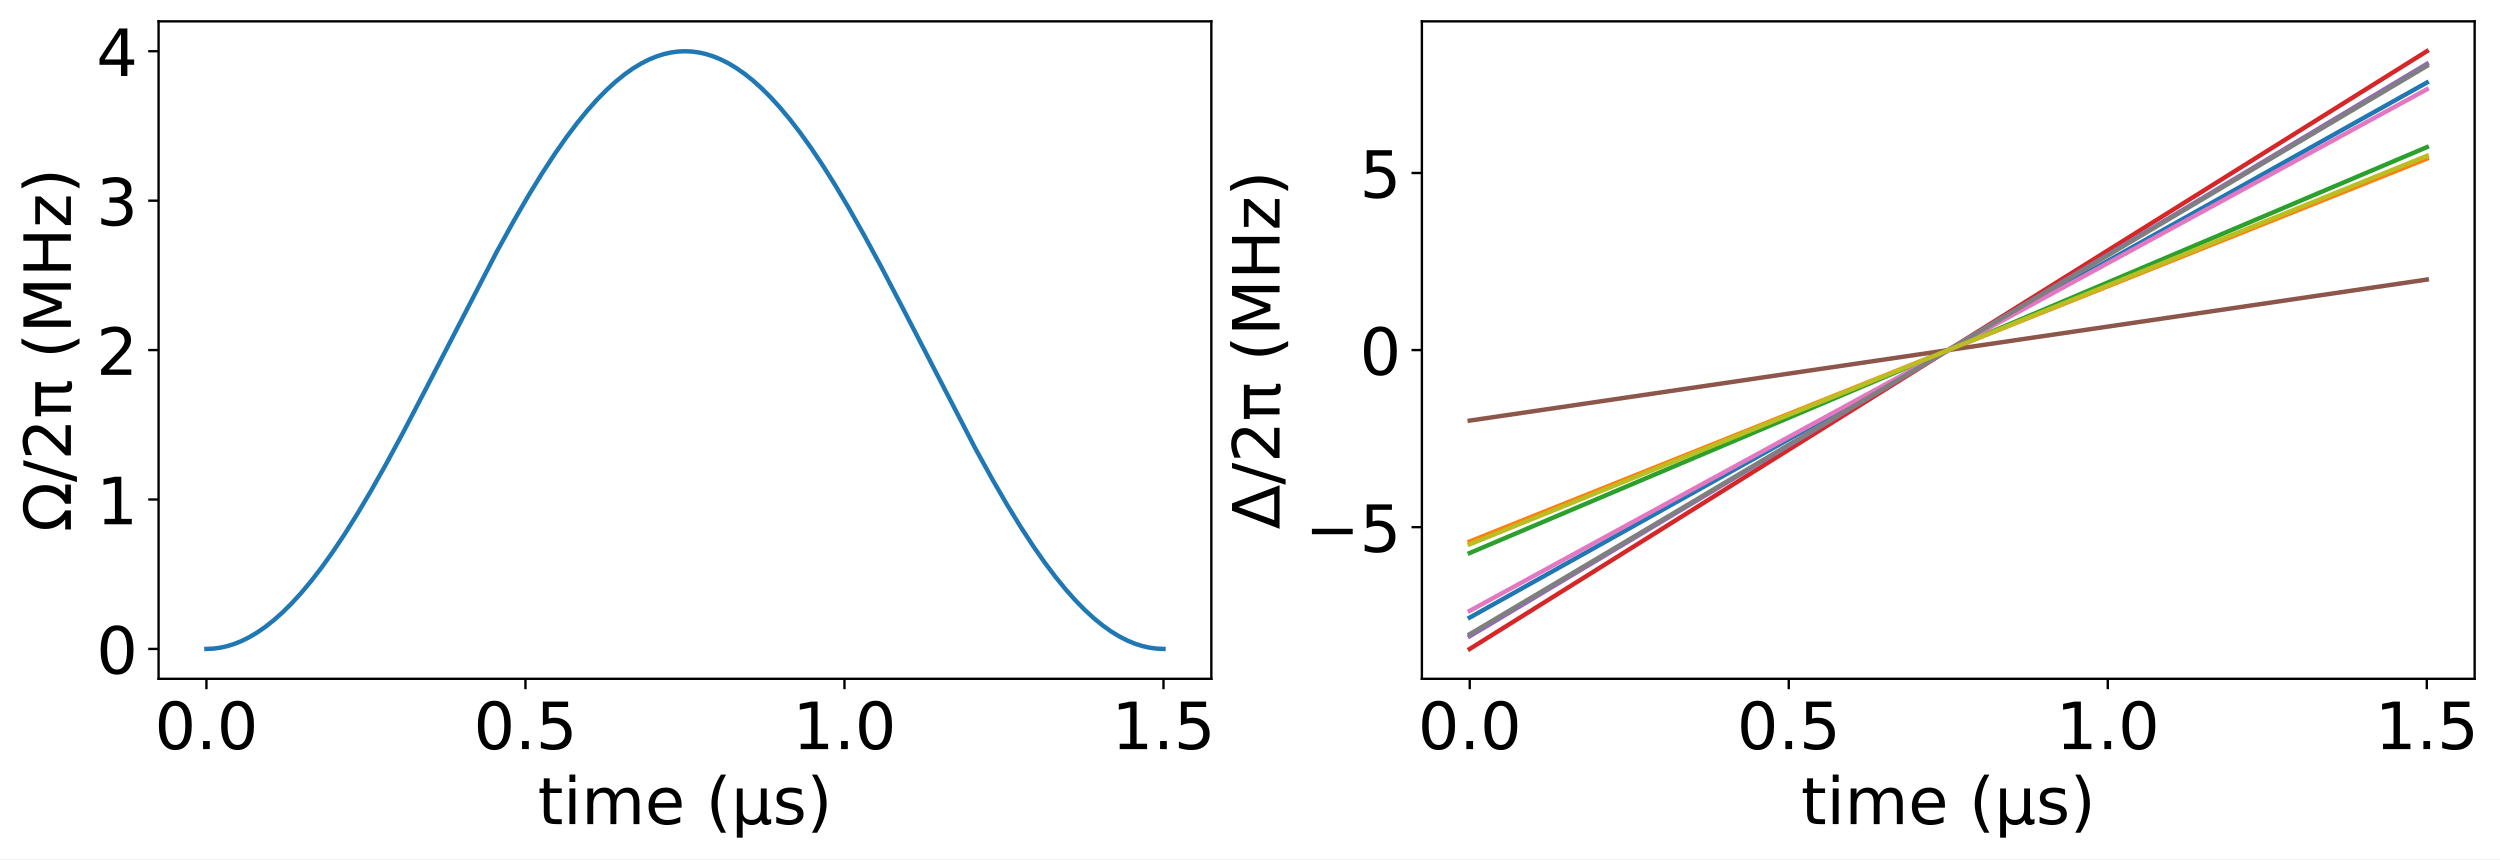
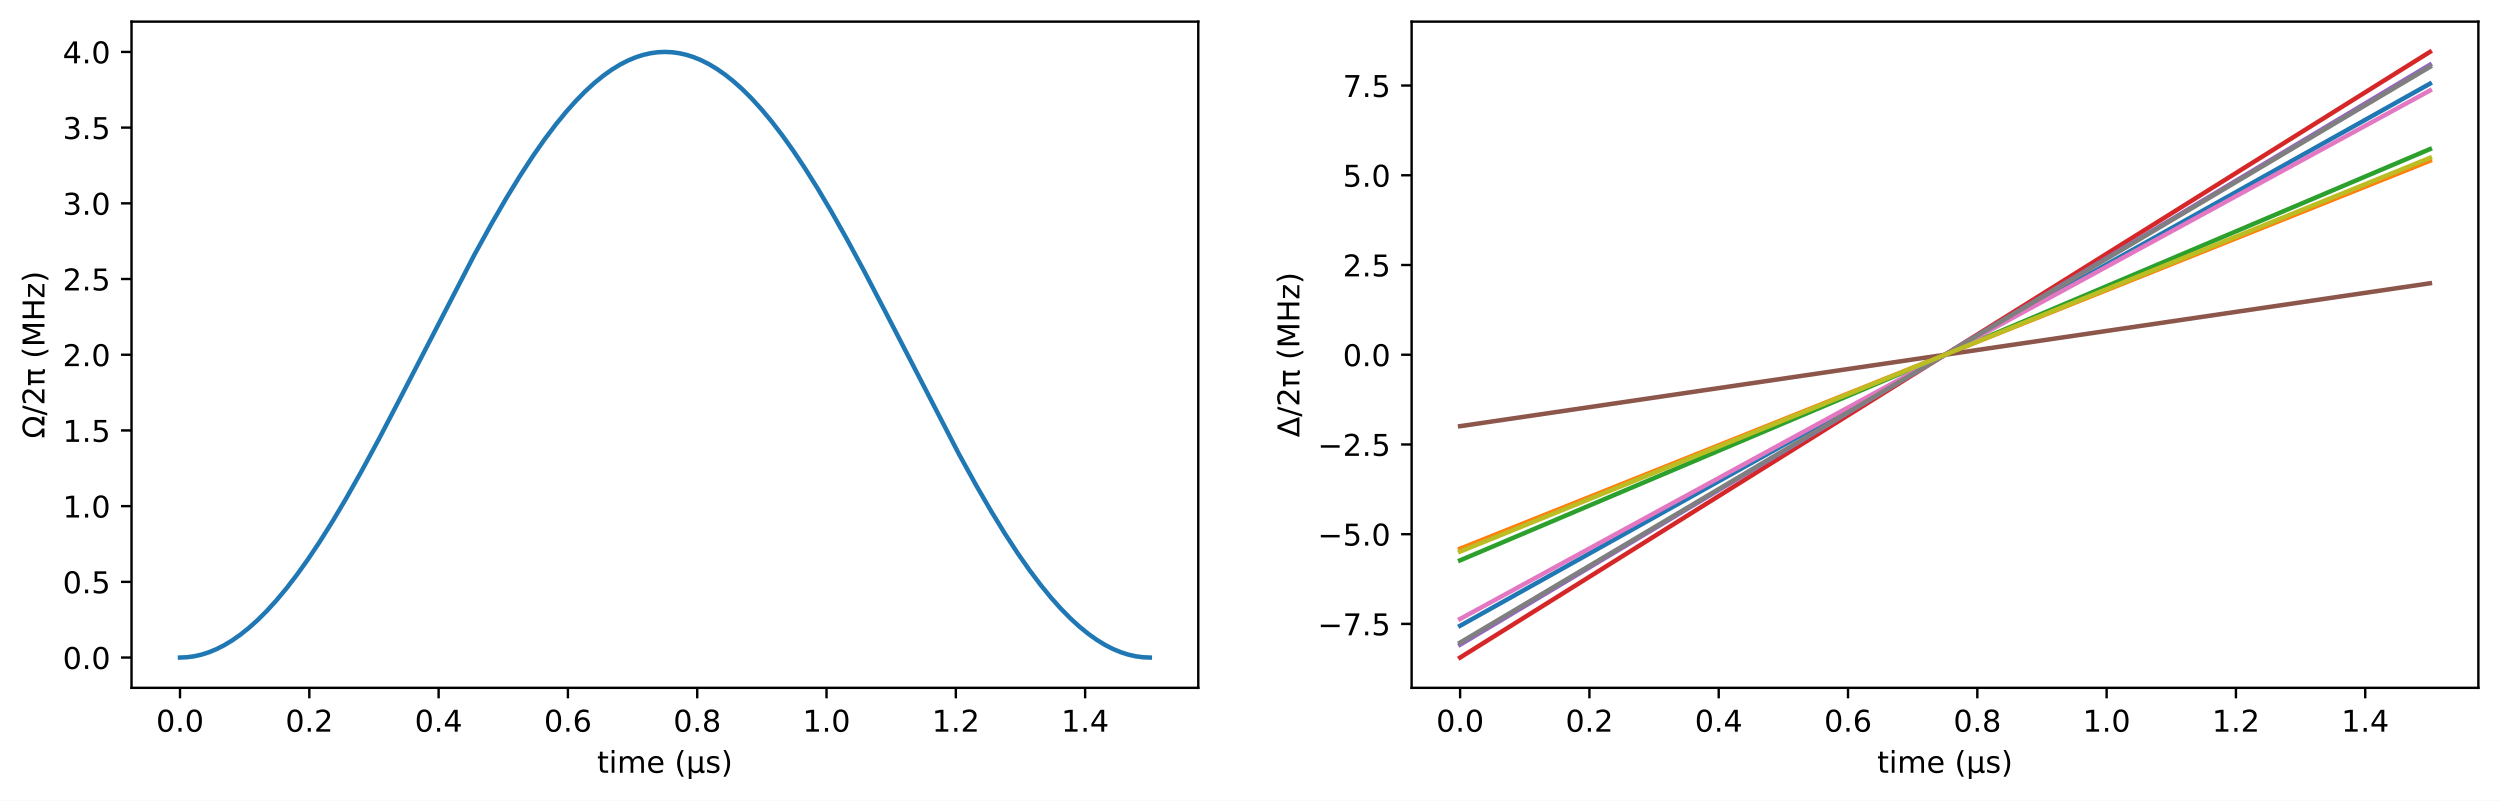
- <svg xmlns="http://www.w3.org/2000/svg" xmlns:xlink="http://www.w3.org/1999/xlink" width="843.242pt" height="289.744pt" viewBox="0 0 843.242 289.744" version="1.1">
+ <svg xmlns="http://www.w3.org/2000/svg" xmlns:xlink="http://www.w3.org/1999/xlink" width="832.181pt" height="266.516pt" viewBox="0 0 832.181 266.516" version="1.1">
  <defs>
    <style type="text/css">*{stroke-linejoin: round; stroke-linecap: butt}</style>
  </defs>
  <g id="figure_1">
    <g id="patch_1">
-       <path d="M 0 289.744  L 843.242 289.744  L 843.242 0  L 0 0  z " style="fill: #ffffff" />
+       <path d="M 0 266.516  L 832.181 266.516  L 832.181 0  L 0 0  z " style="fill: #ffffff" />
    </g>
    <g id="axes_1">
      <g id="patch_2">
-         <path d="M 53.489 228.96  L 408.58 228.96  L 408.58 7.2  L 53.489 7.2  z " style="fill: #ffffff" />
+         <path d="M 43.781 228.96  L 398.872 228.96  L 398.872 7.2  L 43.781 7.2  z " style="fill: #ffffff" />
      </g>
      <g id="matplotlib.axis_1">
        <g id="xtick_1">
          <g id="line2d_1">
            <defs>
-               <path id="mefd1beeabc" d="M 0 0  L 0 3.5  " style="stroke: #000000; stroke-width: 0.8" />
+               <path id="mc5b76f9874" d="M 0 0  L 0 3.5  " style="stroke: #000000; stroke-width: 0.8" />
            </defs>
            <g>
-               <use xlink:href="#mefd1beeabc" x="69.63" y="228.96" style="stroke: #000000; stroke-width: 0.8" />
+               <use xlink:href="#mc5b76f9874" x="59.922" y="228.96" style="stroke: #000000; stroke-width: 0.8" />
            </g>
          </g>
          <g id="text_1">
-             <g transform="translate(52.13643 252.6766)scale(0.22 -0.22)">
+             <g transform="translate(51.97018 243.5584)scale(0.1 -0.1)">
              <defs>
                <path id="DejaVuSans-30" d="M 2034 4250  Q 1547 4250 1301 3770  Q 1056 3291 1056 2328  Q 1056 1369 1301 889  Q 1547 409 2034 409  Q 2525 409 2770 889  Q 3016 1369 3016 2328  Q 3016 3291 2770 3770  Q 2525 4250 2034 4250  z M 2034 4750  Q 2819 4750 3233 4129  Q 3647 3509 3647 2328  Q 3647 1150 3233 529  Q 2819 -91 2034 -91  Q 1250 -91 836 529  Q 422 1150 422 2328  Q 422 3509 836 4129  Q 1250 4750 2034 4750  z " transform="scale(0.015625)" />
                <path id="DejaVuSans-2e" d="M 684 794  L 1344 794  L 1344 0  L 684 0  L 684 794  z " transform="scale(0.015625)" />
              </defs>
              <use xlink:href="#DejaVuSans-30" />
              <use xlink:href="#DejaVuSans-2e" x="63.623" />
              <use xlink:href="#DejaVuSans-30" x="95.41" />
            </g>
          </g>
        </g>
        <g id="xtick_2">
          <g id="line2d_2">
            <g>
-               <use xlink:href="#mefd1beeabc" x="177.233" y="228.96" style="stroke: #000000; stroke-width: 0.8" />
+               <use xlink:href="#mc5b76f9874" x="102.963" y="228.96" style="stroke: #000000; stroke-width: 0.8" />
            </g>
          </g>
          <g id="text_2">
-             <g transform="translate(159.7397 252.6766)scale(0.22 -0.22)">
-               <defs>
-                 <path id="DejaVuSans-35" d="M 691 4666  L 3169 4666  L 3169 4134  L 1269 4134  L 1269 2991  Q 1406 3038 1543 3061  Q 1681 3084 1819 3084  Q 2600 3084 3056 2656  Q 3513 2228 3513 1497  Q 3513 744 3044 326  Q 2575 -91 1722 -91  Q 1428 -91 1123 -41  Q 819 9 494 109  L 494 744  Q 775 591 1075 516  Q 1375 441 1709 441  Q 2250 441 2565 725  Q 2881 1009 2881 1497  Q 2881 1984 2565 2268  Q 2250 2553 1709 2553  Q 1456 2553 1204 2497  Q 953 2441 691 2322  L 691 4666  z " transform="scale(0.015625)" />
-               </defs>
-               <use xlink:href="#DejaVuSans-30" />
-               <use xlink:href="#DejaVuSans-2e" x="63.623" />
-               <use xlink:href="#DejaVuSans-35" x="95.41" />
+             <g transform="translate(95.01151 243.5584)scale(0.1 -0.1)">
+               <defs>
+                 <path id="DejaVuSans-32" d="M 1228 531  L 3431 531  L 3431 0  L 469 0  L 469 531  Q 828 903 1448 1529  Q 2069 2156 2228 2338  Q 2531 2678 2651 2914  Q 2772 3150 2772 3378  Q 2772 3750 2511 3984  Q 2250 4219 1831 4219  Q 1534 4219 1204 4116  Q 875 4013 500 3803  L 500 4441  Q 881 4594 1212 4672  Q 1544 4750 1819 4750  Q 2544 4750 2975 4387  Q 3406 4025 3406 3419  Q 3406 3131 3298 2873  Q 3191 2616 2906 2266  Q 2828 2175 2409 1742  Q 1991 1309 1228 531  z " transform="scale(0.015625)" />
+               </defs>
+               <use xlink:href="#DejaVuSans-30" />
+               <use xlink:href="#DejaVuSans-2e" x="63.623" />
+               <use xlink:href="#DejaVuSans-32" x="95.41" />
            </g>
          </g>
        </g>
        <g id="xtick_3">
          <g id="line2d_3">
            <g>
-               <use xlink:href="#mefd1beeabc" x="284.836" y="228.96" style="stroke: #000000; stroke-width: 0.8" />
+               <use xlink:href="#mc5b76f9874" x="146.004" y="228.96" style="stroke: #000000; stroke-width: 0.8" />
            </g>
          </g>
          <g id="text_3">
-             <g transform="translate(267.343 252.6766)scale(0.22 -0.22)">
-               <defs>
-                 <path id="DejaVuSans-31" d="M 794 531  L 1825 531  L 1825 4091  L 703 3866  L 703 4441  L 1819 4666  L 2450 4666  L 2450 531  L 3481 531  L 3481 0  L 794 0  L 794 531  z " transform="scale(0.015625)" />
-               </defs>
-               <use xlink:href="#DejaVuSans-31" />
-               <use xlink:href="#DejaVuSans-2e" x="63.623" />
-               <use xlink:href="#DejaVuSans-30" x="95.41" />
+             <g transform="translate(138.0528 243.5584)scale(0.1 -0.1)">
+               <defs>
+                 <path id="DejaVuSans-34" d="M 2419 4116  L 825 1625  L 2419 1625  L 2419 4116  z M 2253 4666  L 3047 4666  L 3047 1625  L 3713 1625  L 3713 1100  L 3047 1100  L 3047 0  L 2419 0  L 2419 1100  L 313 1100  L 313 1709  L 2253 4666  z " transform="scale(0.015625)" />
+               </defs>
+               <use xlink:href="#DejaVuSans-30" />
+               <use xlink:href="#DejaVuSans-2e" x="63.623" />
+               <use xlink:href="#DejaVuSans-34" x="95.41" />
            </g>
          </g>
        </g>
        <g id="xtick_4">
          <g id="line2d_4">
            <g>
-               <use xlink:href="#mefd1beeabc" x="392.44" y="228.96" style="stroke: #000000; stroke-width: 0.8" />
+               <use xlink:href="#mc5b76f9874" x="189.046" y="228.96" style="stroke: #000000; stroke-width: 0.8" />
            </g>
          </g>
          <g id="text_4">
-             <g transform="translate(374.9464 252.6766)scale(0.22 -0.22)">
-               <use xlink:href="#DejaVuSans-31" />
-               <use xlink:href="#DejaVuSans-2e" x="63.623" />
-               <use xlink:href="#DejaVuSans-35" x="95.41" />
-             </g>
-           </g>
-         </g>
-         <g id="text_5">
-           <g transform="translate(181.375 277.9684)scale(0.22 -0.22)">
+             <g transform="translate(181.0942 243.5584)scale(0.1 -0.1)">
+               <defs>
+                 <path id="DejaVuSans-36" d="M 2113 2584  Q 1688 2584 1439 2293  Q 1191 2003 1191 1497  Q 1191 994 1439 701  Q 1688 409 2113 409  Q 2538 409 2786 701  Q 3034 994 3034 1497  Q 3034 2003 2786 2293  Q 2538 2584 2113 2584  z M 3366 4563  L 3366 3988  Q 3128 4100 2886 4159  Q 2644 4219 2406 4219  Q 1781 4219 1451 3797  Q 1122 3375 1075 2522  Q 1259 2794 1537 2939  Q 1816 3084 2150 3084  Q 2853 3084 3261 2657  Q 3669 2231 3669 1497  Q 3669 778 3244 343  Q 2819 -91 2113 -91  Q 1303 -91 875 529  Q 447 1150 447 2328  Q 447 3434 972 4092  Q 1497 4750 2381 4750  Q 2619 4750 2861 4703  Q 3103 4656 3366 4563  z " transform="scale(0.015625)" />
+               </defs>
+               <use xlink:href="#DejaVuSans-30" />
+               <use xlink:href="#DejaVuSans-2e" x="63.623" />
+               <use xlink:href="#DejaVuSans-36" x="95.41" />
+             </g>
+           </g>
+         </g>
+         <g id="xtick_5">
+           <g id="line2d_5">
+             <g>
+               <use xlink:href="#mc5b76f9874" x="232.087" y="228.96" style="stroke: #000000; stroke-width: 0.8" />
+             </g>
+           </g>
+           <g id="text_5">
+             <g transform="translate(224.1355 243.5584)scale(0.1 -0.1)">
+               <defs>
+                 <path id="DejaVuSans-38" d="M 2034 2216  Q 1584 2216 1326 1975  Q 1069 1734 1069 1313  Q 1069 891 1326 650  Q 1584 409 2034 409  Q 2484 409 2743 651  Q 3003 894 3003 1313  Q 3003 1734 2745 1975  Q 2488 2216 2034 2216  z M 1403 2484  Q 997 2584 770 2862  Q 544 3141 544 3541  Q 544 4100 942 4425  Q 1341 4750 2034 4750  Q 2731 4750 3128 4425  Q 3525 4100 3525 3541  Q 3525 3141 3298 2862  Q 3072 2584 2669 2484  Q 3125 2378 3379 2068  Q 3634 1759 3634 1313  Q 3634 634 3220 271  Q 2806 -91 2034 -91  Q 1263 -91 848 271  Q 434 634 434 1313  Q 434 1759 690 2068  Q 947 2378 1403 2484  z M 1172 3481  Q 1172 3119 1398 2916  Q 1625 2713 2034 2713  Q 2441 2713 2670 2916  Q 2900 3119 2900 3481  Q 2900 3844 2670 4047  Q 2441 4250 2034 4250  Q 1625 4250 1398 4047  Q 1172 3844 1172 3481  z " transform="scale(0.015625)" />
+               </defs>
+               <use xlink:href="#DejaVuSans-30" />
+               <use xlink:href="#DejaVuSans-2e" x="63.623" />
+               <use xlink:href="#DejaVuSans-38" x="95.41" />
+             </g>
+           </g>
+         </g>
+         <g id="xtick_6">
+           <g id="line2d_6">
+             <g>
+               <use xlink:href="#mc5b76f9874" x="275.128" y="228.96" style="stroke: #000000; stroke-width: 0.8" />
+             </g>
+           </g>
+           <g id="text_6">
+             <g transform="translate(267.1768 243.5584)scale(0.1 -0.1)">
+               <defs>
+                 <path id="DejaVuSans-31" d="M 794 531  L 1825 531  L 1825 4091  L 703 3866  L 703 4441  L 1819 4666  L 2450 4666  L 2450 531  L 3481 531  L 3481 0  L 794 0  L 794 531  z " transform="scale(0.015625)" />
+               </defs>
+               <use xlink:href="#DejaVuSans-31" />
+               <use xlink:href="#DejaVuSans-2e" x="63.623" />
+               <use xlink:href="#DejaVuSans-30" x="95.41" />
+             </g>
+           </g>
+         </g>
+         <g id="xtick_7">
+           <g id="line2d_7">
+             <g>
+               <use xlink:href="#mc5b76f9874" x="318.17" y="228.96" style="stroke: #000000; stroke-width: 0.8" />
+             </g>
+           </g>
+           <g id="text_7">
+             <g transform="translate(310.2181 243.5584)scale(0.1 -0.1)">
+               <use xlink:href="#DejaVuSans-31" />
+               <use xlink:href="#DejaVuSans-2e" x="63.623" />
+               <use xlink:href="#DejaVuSans-32" x="95.41" />
+             </g>
+           </g>
+         </g>
+         <g id="xtick_8">
+           <g id="line2d_8">
+             <g>
+               <use xlink:href="#mc5b76f9874" x="361.211" y="228.96" style="stroke: #000000; stroke-width: 0.8" />
+             </g>
+           </g>
+           <g id="text_8">
+             <g transform="translate(353.2594 243.5584)scale(0.1 -0.1)">
+               <use xlink:href="#DejaVuSans-31" />
+               <use xlink:href="#DejaVuSans-2e" x="63.623" />
+               <use xlink:href="#DejaVuSans-34" x="95.41" />
+             </g>
+           </g>
+         </g>
+         <g id="text_9">
+           <g transform="translate(198.754 257.2366)scale(0.1 -0.1)">
            <defs>
              <path id="DejaVuSans-74" d="M 1172 4494  L 1172 3500  L 2356 3500  L 2356 3053  L 1172 3053  L 1172 1153  Q 1172 725 1289 603  Q 1406 481 1766 481  L 2356 481  L 2356 0  L 1766 0  Q 1100 0 847 248  Q 594 497 594 1153  L 594 3053  L 172 3053  L 172 3500  L 594 3500  L 594 4494  L 1172 4494  z " transform="scale(0.015625)" />
              <path id="DejaVuSans-69" d="M 603 3500  L 1178 3500  L 1178 0  L 603 0  L 603 3500  z M 603 4863  L 1178 4863  L 1178 4134  L 603 4134  L 603 4863  z " transform="scale(0.015625)" />
              <path id="DejaVuSans-6d" d="M 3328 2828  Q 3544 3216 3844 3400  Q 4144 3584 4550 3584  Q 5097 3584 5394 3201  Q 5691 2819 5691 2113  L 5691 0  L 5113 0  L 5113 2094  Q 5113 2597 4934 2840  Q 4756 3084 4391 3084  Q 3944 3084 3684 2787  Q 3425 2491 3425 1978  L 3425 0  L 2847 0  L 2847 2094  Q 2847 2600 2669 2842  Q 2491 3084 2119 3084  Q 1678 3084 1418 2786  Q 1159 2488 1159 1978  L 1159 0  L 581 0  L 581 3500  L 1159 3500  L 1159 2956  Q 1356 3278 1631 3431  Q 1906 3584 2284 3584  Q 2666 3584 2933 3390  Q 3200 3197 3328 2828  z " transform="scale(0.015625)" />
              <path id="DejaVuSans-65" d="M 3597 1894  L 3597 1613  L 953 1613  Q 991 1019 1311 708  Q 1631 397 2203 397  Q 2534 397 2845 478  Q 3156 559 3463 722  L 3463 178  Q 3153 47 2828 -22  Q 2503 -91 2169 -91  Q 1331 -91 842 396  Q 353 884 353 1716  Q 353 2575 817 3079  Q 1281 3584 2069 3584  Q 2775 3584 3186 3129  Q 3597 2675 3597 1894  z M 3022 2063  Q 3016 2534 2758 2815  Q 2500 3097 2075 3097  Q 1594 3097 1305 2825  Q 1016 2553 972 2059  L 3022 2063  z " transform="scale(0.015625)" />
              <path id="DejaVuSans-20" transform="scale(0.015625)" />
              <path id="DejaVuSans-28" d="M 1984 4856  Q 1566 4138 1362 3434  Q 1159 2731 1159 2009  Q 1159 1288 1364 580  Q 1569 -128 1984 -844  L 1484 -844  Q 1016 -109 783 600  Q 550 1309 550 2009  Q 550 2706 781 3412  Q 1013 4119 1484 4856  L 1984 4856  z " transform="scale(0.015625)" />
              <path id="DejaVuSans-3bc" d="M 544 -1331  L 544 3500  L 1119 3500  L 1119 1325  Q 1119 872 1334 640  Q 1550 409 1972 409  Q 2434 409 2667 671  Q 2900 934 2900 1459  L 2900 3500  L 3475 3500  L 3475 806  Q 3475 619 3529 530  Q 3584 441 3700 441  Q 3728 441 3778 458  Q 3828 475 3916 513  L 3916 50  Q 3788 -22 3673 -56  Q 3559 -91 3450 -91  Q 3234 -91 3106 31  Q 2978 153 2931 403  Q 2775 156 2548 32  Q 2322 -91 2016 -91  Q 1697 -91 1473 31  Q 1250 153 1119 397  L 1119 -1331  L 544 -1331  z " transform="scale(0.015625)" />
              <path id="DejaVuSans-73" d="M 2834 3397  L 2834 2853  Q 2591 2978 2328 3040  Q 2066 3103 1784 3103  Q 1356 3103 1142 2972  Q 928 2841 928 2578  Q 928 2378 1081 2264  Q 1234 2150 1697 2047  L 1894 2003  Q 2506 1872 2764 1633  Q 3022 1394 3022 966  Q 3022 478 2636 193  Q 2250 -91 1575 -91  Q 1294 -91 989 -36  Q 684 19 347 128  L 347 722  Q 666 556 975 473  Q 1284 391 1588 391  Q 1994 391 2212 530  Q 2431 669 2431 922  Q 2431 1156 2273 1281  Q 2116 1406 1581 1522  L 1381 1569  Q 847 1681 609 1914  Q 372 2147 372 2553  Q 372 3047 722 3315  Q 1072 3584 1716 3584  Q 2034 3584 2315 3537  Q 2597 3491 2834 3397  z " transform="scale(0.015625)" />
              <path id="DejaVuSans-29" d="M 513 4856  L 1013 4856  Q 1481 4119 1714 3412  Q 1947 2706 1947 2009  Q 1947 1309 1714 600  Q 1481 -109 1013 -844  L 513 -844  Q 928 -128 1133 580  Q 1338 1288 1338 2009  Q 1338 2731 1133 3434  Q 928 4138 513 4856  z " transform="scale(0.015625)" />
            </defs>
            <use xlink:href="#DejaVuSans-74" />
            <use xlink:href="#DejaVuSans-69" x="39.209" />
            <use xlink:href="#DejaVuSans-6d" x="66.992" />
            <use xlink:href="#DejaVuSans-65" x="164.404" />
            <use xlink:href="#DejaVuSans-20" x="225.928" />
            <use xlink:href="#DejaVuSans-28" x="257.715" />
            <use xlink:href="#DejaVuSans-3bc" x="296.729" />
            <use xlink:href="#DejaVuSans-73" x="360.352" />
            <use xlink:href="#DejaVuSans-29" x="412.451" />
          </g>
        </g>
      </g>
      <g id="matplotlib.axis_2">
        <g id="ytick_1">
-           <g id="line2d_5">
+           <g id="line2d_9">
            <defs>
-               <path id="m1a0cb93bcc" d="M 0 0  L -3.5 0  " style="stroke: #000000; stroke-width: 0.8" />
+               <path id="mee13ec32ae" d="M 0 0  L -3.5 0  " style="stroke: #000000; stroke-width: 0.8" />
            </defs>
            <g>
-               <use xlink:href="#m1a0cb93bcc" x="53.489" y="218.88" style="stroke: #000000; stroke-width: 0.8" />
-             </g>
-           </g>
-           <g id="text_6">
-             <g transform="translate(32.49188 227.2383)scale(0.22 -0.22)">
-               <use xlink:href="#DejaVuSans-30" />
+               <use xlink:href="#mee13ec32ae" x="43.781" y="218.88" style="stroke: #000000; stroke-width: 0.8" />
+             </g>
+           </g>
+           <g id="text_10">
+             <g transform="translate(20.87813 222.6792)scale(0.1 -0.1)">
+               <use xlink:href="#DejaVuSans-30" />
+               <use xlink:href="#DejaVuSans-2e" x="63.623" />
+               <use xlink:href="#DejaVuSans-30" x="95.41" />
            </g>
          </g>
        </g>
        <g id="ytick_2">
-           <g id="line2d_6">
-             <g>
-               <use xlink:href="#m1a0cb93bcc" x="53.489" y="168.48" style="stroke: #000000; stroke-width: 0.8" />
-             </g>
-           </g>
-           <g id="text_7">
-             <g transform="translate(32.49188 176.8383)scale(0.22 -0.22)">
-               <use xlink:href="#DejaVuSans-31" />
+           <g id="line2d_10">
+             <g>
+               <use xlink:href="#mee13ec32ae" x="43.781" y="193.68" style="stroke: #000000; stroke-width: 0.8" />
+             </g>
+           </g>
+           <g id="text_11">
+             <g transform="translate(20.87813 197.4792)scale(0.1 -0.1)">
+               <defs>
+                 <path id="DejaVuSans-35" d="M 691 4666  L 3169 4666  L 3169 4134  L 1269 4134  L 1269 2991  Q 1406 3038 1543 3061  Q 1681 3084 1819 3084  Q 2600 3084 3056 2656  Q 3513 2228 3513 1497  Q 3513 744 3044 326  Q 2575 -91 1722 -91  Q 1428 -91 1123 -41  Q 819 9 494 109  L 494 744  Q 775 591 1075 516  Q 1375 441 1709 441  Q 2250 441 2565 725  Q 2881 1009 2881 1497  Q 2881 1984 2565 2268  Q 2250 2553 1709 2553  Q 1456 2553 1204 2497  Q 953 2441 691 2322  L 691 4666  z " transform="scale(0.015625)" />
+               </defs>
+               <use xlink:href="#DejaVuSans-30" />
+               <use xlink:href="#DejaVuSans-2e" x="63.623" />
+               <use xlink:href="#DejaVuSans-35" x="95.41" />
            </g>
          </g>
        </g>
        <g id="ytick_3">
-           <g id="line2d_7">
-             <g>
-               <use xlink:href="#m1a0cb93bcc" x="53.489" y="118.08" style="stroke: #000000; stroke-width: 0.8" />
-             </g>
-           </g>
-           <g id="text_8">
-             <g transform="translate(32.49188 126.4383)scale(0.22 -0.22)">
-               <defs>
-                 <path id="DejaVuSans-32" d="M 1228 531  L 3431 531  L 3431 0  L 469 0  L 469 531  Q 828 903 1448 1529  Q 2069 2156 2228 2338  Q 2531 2678 2651 2914  Q 2772 3150 2772 3378  Q 2772 3750 2511 3984  Q 2250 4219 1831 4219  Q 1534 4219 1204 4116  Q 875 4013 500 3803  L 500 4441  Q 881 4594 1212 4672  Q 1544 4750 1819 4750  Q 2544 4750 2975 4387  Q 3406 4025 3406 3419  Q 3406 3131 3298 2873  Q 3191 2616 2906 2266  Q 2828 2175 2409 1742  Q 1991 1309 1228 531  z " transform="scale(0.015625)" />
-               </defs>
+           <g id="line2d_11">
+             <g>
+               <use xlink:href="#mee13ec32ae" x="43.781" y="168.48" style="stroke: #000000; stroke-width: 0.8" />
+             </g>
+           </g>
+           <g id="text_12">
+             <g transform="translate(20.87813 172.2792)scale(0.1 -0.1)">
+               <use xlink:href="#DejaVuSans-31" />
+               <use xlink:href="#DejaVuSans-2e" x="63.623" />
+               <use xlink:href="#DejaVuSans-30" x="95.41" />
+             </g>
+           </g>
+         </g>
+         <g id="ytick_4">
+           <g id="line2d_12">
+             <g>
+               <use xlink:href="#mee13ec32ae" x="43.781" y="143.28" style="stroke: #000000; stroke-width: 0.8" />
+             </g>
+           </g>
+           <g id="text_13">
+             <g transform="translate(20.87813 147.0792)scale(0.1 -0.1)">
+               <use xlink:href="#DejaVuSans-31" />
+               <use xlink:href="#DejaVuSans-2e" x="63.623" />
+               <use xlink:href="#DejaVuSans-35" x="95.41" />
+             </g>
+           </g>
+         </g>
+         <g id="ytick_5">
+           <g id="line2d_13">
+             <g>
+               <use xlink:href="#mee13ec32ae" x="43.781" y="118.08" style="stroke: #000000; stroke-width: 0.8" />
+             </g>
+           </g>
+           <g id="text_14">
+             <g transform="translate(20.87813 121.8792)scale(0.1 -0.1)">
              <use xlink:href="#DejaVuSans-32" />
-             </g>
-           </g>
-         </g>
-         <g id="ytick_4">
-           <g id="line2d_8">
-             <g>
-               <use xlink:href="#m1a0cb93bcc" x="53.489" y="67.68" style="stroke: #000000; stroke-width: 0.8" />
-             </g>
-           </g>
-           <g id="text_9">
-             <g transform="translate(32.49188 76.03828)scale(0.22 -0.22)">
+               <use xlink:href="#DejaVuSans-2e" x="63.623" />
+               <use xlink:href="#DejaVuSans-30" x="95.41" />
+             </g>
+           </g>
+         </g>
+         <g id="ytick_6">
+           <g id="line2d_14">
+             <g>
+               <use xlink:href="#mee13ec32ae" x="43.781" y="92.88" style="stroke: #000000; stroke-width: 0.8" />
+             </g>
+           </g>
+           <g id="text_15">
+             <g transform="translate(20.87813 96.67922)scale(0.1 -0.1)">
+               <use xlink:href="#DejaVuSans-32" />
+               <use xlink:href="#DejaVuSans-2e" x="63.623" />
+               <use xlink:href="#DejaVuSans-35" x="95.41" />
+             </g>
+           </g>
+         </g>
+         <g id="ytick_7">
+           <g id="line2d_15">
+             <g>
+               <use xlink:href="#mee13ec32ae" x="43.781" y="67.68" style="stroke: #000000; stroke-width: 0.8" />
+             </g>
+           </g>
+           <g id="text_16">
+             <g transform="translate(20.87813 71.47922)scale(0.1 -0.1)">
              <defs>
                <path id="DejaVuSans-33" d="M 2597 2516  Q 3050 2419 3304 2112  Q 3559 1806 3559 1356  Q 3559 666 3084 287  Q 2609 -91 1734 -91  Q 1441 -91 1130 -33  Q 819 25 488 141  L 488 750  Q 750 597 1062 519  Q 1375 441 1716 441  Q 2309 441 2620 675  Q 2931 909 2931 1356  Q 2931 1769 2642 2001  Q 2353 2234 1838 2234  L 1294 2234  L 1294 2753  L 1863 2753  Q 2328 2753 2575 2939  Q 2822 3125 2822 3475  Q 2822 3834 2567 4026  Q 2313 4219 1838 4219  Q 1578 4219 1281 4162  Q 984 4106 628 3988  L 628 4550  Q 988 4650 1302 4700  Q 1616 4750 1894 4750  Q 2613 4750 3031 4423  Q 3450 4097 3450 3541  Q 3450 3153 3228 2886  Q 3006 2619 2597 2516  z " transform="scale(0.015625)" />
              </defs>
              <use xlink:href="#DejaVuSans-33" />
-             </g>
-           </g>
-         </g>
-         <g id="ytick_5">
-           <g id="line2d_9">
-             <g>
-               <use xlink:href="#m1a0cb93bcc" x="53.489" y="17.28" style="stroke: #000000; stroke-width: 0.8" />
-             </g>
-           </g>
-           <g id="text_10">
-             <g transform="translate(32.49188 25.63828)scale(0.22 -0.22)">
-               <defs>
-                 <path id="DejaVuSans-34" d="M 2419 4116  L 825 1625  L 2419 1625  L 2419 4116  z M 2253 4666  L 3047 4666  L 3047 1625  L 3713 1625  L 3713 1100  L 3047 1100  L 3047 0  L 2419 0  L 2419 1100  L 313 1100  L 313 1709  L 2253 4666  z " transform="scale(0.015625)" />
-               </defs>
+               <use xlink:href="#DejaVuSans-2e" x="63.623" />
+               <use xlink:href="#DejaVuSans-30" x="95.41" />
+             </g>
+           </g>
+         </g>
+         <g id="ytick_8">
+           <g id="line2d_16">
+             <g>
+               <use xlink:href="#mee13ec32ae" x="43.781" y="42.48" style="stroke: #000000; stroke-width: 0.8" />
+             </g>
+           </g>
+           <g id="text_17">
+             <g transform="translate(20.87813 46.27922)scale(0.1 -0.1)">
+               <use xlink:href="#DejaVuSans-33" />
+               <use xlink:href="#DejaVuSans-2e" x="63.623" />
+               <use xlink:href="#DejaVuSans-35" x="95.41" />
+             </g>
+           </g>
+         </g>
+         <g id="ytick_9">
+           <g id="line2d_17">
+             <g>
+               <use xlink:href="#mee13ec32ae" x="43.781" y="17.28" style="stroke: #000000; stroke-width: 0.8" />
+             </g>
+           </g>
+           <g id="text_18">
+             <g transform="translate(20.87813 21.07922)scale(0.1 -0.1)">
              <use xlink:href="#DejaVuSans-34" />
-             </g>
-           </g>
-         </g>
-         <g id="text_11">
-           <g transform="translate(23.91656 179.4291)rotate(-90)scale(0.22 -0.22)">
+               <use xlink:href="#DejaVuSans-2e" x="63.623" />
+               <use xlink:href="#DejaVuSans-30" x="95.41" />
+             </g>
+           </g>
+         </g>
+         <g id="text_19">
+           <g transform="translate(14.79844 145.9659)rotate(-90)scale(0.1 -0.1)">
            <defs>
              <path id="DejaVuSans-3a9" d="M 4647 556  L 4647 0  L 2772 0  L 2772 556  Q 3325 859 3634 1378  Q 3944 1897 3944 2528  Q 3944 3278 3531 3731  Q 3119 4184 2444 4184  Q 1769 4184 1355 3729  Q 941 3275 941 2528  Q 941 1897 1250 1378  Q 1563 859 2119 556  L 2119 0  L 244 0  L 244 556  L 1241 556  Q 747 991 519 1456  Q 294 1922 294 2497  Q 294 3491 894 4106  Q 1491 4722 2444 4722  Q 3391 4722 3994 4106  Q 4594 3494 4594 2528  Q 4594 1922 4372 1459  Q 4150 997 3647 556  L 4647 556  z " transform="scale(0.015625)" />
              <path id="DejaVuSans-2f" d="M 1625 4666  L 2156 4666  L 531 -594  L 0 -594  L 1625 4666  z " transform="scale(0.015625)" />
              <path id="DejaVuSans-3c0" d="M 231 3500  L 3584 3500  L 3584 2925  L 3144 2925  L 3144 775  Q 3144 550 3220 451  Q 3297 353 3469 353  Q 3516 353 3584 361  Q 3653 369 3675 372  L 3675 -44  Q 3566 -84 3450 -103  Q 3334 -122 3219 -122  Q 2844 -122 2700 83  Q 2556 288 2556 838  L 2556 2925  L 1266 2925  L 1266 0  L 678 0  L 678 2925  L 231 2925  L 231 3500  z " transform="scale(0.015625)" />
              <path id="DejaVuSans-4d" d="M 628 4666  L 1569 4666  L 2759 1491  L 3956 4666  L 4897 4666  L 4897 0  L 4281 0  L 4281 4097  L 3078 897  L 2444 897  L 1241 4097  L 1241 0  L 628 0  L 628 4666  z " transform="scale(0.015625)" />
              <path id="DejaVuSans-48" d="M 628 4666  L 1259 4666  L 1259 2753  L 3553 2753  L 3553 4666  L 4184 4666  L 4184 0  L 3553 0  L 3553 2222  L 1259 2222  L 1259 0  L 628 0  L 628 4666  z " transform="scale(0.015625)" />
              <path id="DejaVuSans-7a" d="M 353 3500  L 3084 3500  L 3084 2975  L 922 459  L 3084 459  L 3084 0  L 275 0  L 275 525  L 2438 3041  L 353 3041  L 353 3500  z " transform="scale(0.015625)" />
            </defs>
            <use xlink:href="#DejaVuSans-3a9" />
            <use xlink:href="#DejaVuSans-2f" x="76.416" />
            <use xlink:href="#DejaVuSans-32" x="110.107" />
            <use xlink:href="#DejaVuSans-3c0" x="173.73" />
            <use xlink:href="#DejaVuSans-20" x="233.936" />
            <use xlink:href="#DejaVuSans-28" x="265.723" />
            <use xlink:href="#DejaVuSans-4d" x="304.736" />
            <use xlink:href="#DejaVuSans-48" x="391.016" />
            <use xlink:href="#DejaVuSans-7a" x="466.211" />
            <use xlink:href="#DejaVuSans-29" x="518.701" />
          </g>
        </g>
      </g>
-       <g id="line2d_10">
-         <path d="M 69.63 218.88  L 71.997 218.773  L 74.364 218.452  L 76.732 217.919  L 79.099 217.173  L 81.681 216.119  L 84.264 214.818  L 86.846 213.273  L 89.644 211.328  L 92.442 209.106  L 95.455 206.412  L 98.468 203.414  L 101.696 199.876  L 105.139 195.748  L 108.582 191.27  L 112.241 186.154  L 116.114 180.36  L 120.419 173.51  L 124.938 165.899  L 130.103 156.752  L 135.914 146  L 143.231 131.969  L 167.549 84.93  L 173.359 74.399  L 178.309 65.863  L 182.829 58.49  L 187.133 51.896  L 191.006 46.357  L 194.665 41.5  L 198.108 37.282  L 201.336 33.657  L 204.564 30.365  L 207.577 27.605  L 210.59 25.156  L 213.388 23.168  L 216.186 21.461  L 218.768 20.14  L 221.351 19.065  L 223.933 18.241  L 226.3 17.708  L 228.668 17.387  L 231.035 17.28  L 233.402 17.387  L 235.769 17.708  L 238.137 18.241  L 240.504 18.987  L 243.086 20.041  L 245.669 21.342  L 248.251 22.887  L 251.049 24.832  L 253.847 27.054  L 256.86 29.748  L 259.873 32.746  L 263.101 36.284  L 266.544 40.412  L 269.987 44.89  L 273.646 50.006  L 277.519 55.8  L 281.824 62.65  L 286.343 70.261  L 291.508 79.408  L 297.318 90.16  L 304.635 104.191  L 328.954 151.23  L 334.764 161.761  L 339.714 170.297  L 344.234 177.67  L 348.538 184.264  L 352.411 189.803  L 356.07 194.66  L 359.513 198.878  L 362.741 202.503  L 365.969 205.795  L 368.982 208.555  L 371.995 211.004  L 374.793 212.992  L 377.591 214.699  L 380.173 216.02  L 382.755 217.095  L 385.338 217.919  L 387.705 218.452  L 390.073 218.773  L 392.44 218.88  L 392.44 218.88  " clip-path="url(#p7e1462daf3)" style="fill: none; stroke: #1f77b4; stroke-width: 1.5; stroke-linecap: square" />
+       <g id="line2d_18">
+         <path d="M 59.922 218.88  L 62.289 218.773  L 64.656 218.452  L 67.024 217.919  L 69.391 217.173  L 71.973 216.119  L 74.556 214.818  L 77.138 213.273  L 79.936 211.328  L 82.734 209.106  L 85.747 206.412  L 88.759 203.414  L 91.988 199.876  L 95.431 195.748  L 98.874 191.27  L 102.533 186.154  L 106.406 180.36  L 110.711 173.51  L 115.23 165.899  L 120.395 156.752  L 126.205 146  L 133.522 131.969  L 157.841 84.93  L 163.651 74.399  L 168.601 65.863  L 173.12 58.49  L 177.425 51.896  L 181.298 46.357  L 184.957 41.5  L 188.4 37.282  L 191.628 33.657  L 194.856 30.365  L 197.869 27.605  L 200.882 25.156  L 203.68 23.168  L 206.477 21.461  L 209.06 20.14  L 211.642 19.065  L 214.225 18.241  L 216.592 17.708  L 218.959 17.387  L 221.327 17.28  L 223.694 17.387  L 226.061 17.708  L 228.429 18.241  L 230.796 18.987  L 233.378 20.041  L 235.961 21.342  L 238.543 22.887  L 241.341 24.832  L 244.139 27.054  L 247.151 29.748  L 250.164 32.746  L 253.392 36.284  L 256.836 40.412  L 260.279 44.89  L 263.938 50.006  L 267.811 55.8  L 272.115 62.65  L 276.635 70.261  L 281.8 79.408  L 287.61 90.16  L 294.927 104.191  L 319.246 151.23  L 325.056 161.761  L 330.006 170.297  L 334.525 177.67  L 338.83 184.264  L 342.703 189.803  L 346.362 194.66  L 349.805 198.878  L 353.033 202.503  L 356.261 205.795  L 359.274 208.555  L 362.287 211.004  L 365.085 212.992  L 367.882 214.699  L 370.465 216.02  L 373.047 217.095  L 375.63 217.919  L 377.997 218.452  L 380.364 218.773  L 382.732 218.88  L 382.732 218.88  " clip-path="url(#pbcee15240f)" style="fill: none; stroke: #1f77b4; stroke-width: 1.5; stroke-linecap: square" />
      </g>
      <g id="patch_3">
-         <path d="M 53.489 228.96  L 53.489 7.2  " style="fill: none; stroke: #000000; stroke-width: 0.8; stroke-linejoin: miter; stroke-linecap: square" />
+         <path d="M 43.781 228.96  L 43.781 7.2  " style="fill: none; stroke: #000000; stroke-width: 0.8; stroke-linejoin: miter; stroke-linecap: square" />
      </g>
      <g id="patch_4">
-         <path d="M 408.58 228.96  L 408.58 7.2  " style="fill: none; stroke: #000000; stroke-width: 0.8; stroke-linejoin: miter; stroke-linecap: square" />
+         <path d="M 398.872 228.96  L 398.872 7.2  " style="fill: none; stroke: #000000; stroke-width: 0.8; stroke-linejoin: miter; stroke-linecap: square" />
      </g>
      <g id="patch_5">
-         <path d="M 53.489 228.96  L 408.58 228.96  " style="fill: none; stroke: #000000; stroke-width: 0.8; stroke-linejoin: miter; stroke-linecap: square" />
+         <path d="M 43.781 228.96  L 398.872 228.96  " style="fill: none; stroke: #000000; stroke-width: 0.8; stroke-linejoin: miter; stroke-linecap: square" />
      </g>
      <g id="patch_6">
-         <path d="M 53.489 7.2  L 408.58 7.2  " style="fill: none; stroke: #000000; stroke-width: 0.8; stroke-linejoin: miter; stroke-linecap: square" />
+         <path d="M 43.781 7.2  L 398.872 7.2  " style="fill: none; stroke: #000000; stroke-width: 0.8; stroke-linejoin: miter; stroke-linecap: square" />
      </g>
    </g>
    <g id="axes_2">
      <g id="patch_7">
-         <path d="M 479.598 228.96  L 834.689 228.96  L 834.689 7.2  L 479.598 7.2  z " style="fill: #ffffff" />
+         <path d="M 469.89 228.96  L 824.981 228.96  L 824.981 7.2  L 469.89 7.2  z " style="fill: #ffffff" />
      </g>
      <g id="matplotlib.axis_3">
-         <g id="xtick_5">
-           <g id="line2d_11">
-             <g>
-               <use xlink:href="#mefd1beeabc" x="495.739" y="228.96" style="stroke: #000000; stroke-width: 0.8" />
-             </g>
-           </g>
-           <g id="text_12">
-             <g transform="translate(478.2455 252.6766)scale(0.22 -0.22)">
-               <use xlink:href="#DejaVuSans-30" />
-               <use xlink:href="#DejaVuSans-2e" x="63.623" />
-               <use xlink:href="#DejaVuSans-30" x="95.41" />
-             </g>
-           </g>
-         </g>
-         <g id="xtick_6">
-           <g id="line2d_12">
-             <g>
-               <use xlink:href="#mefd1beeabc" x="603.342" y="228.96" style="stroke: #000000; stroke-width: 0.8" />
-             </g>
-           </g>
-           <g id="text_13">
-             <g transform="translate(585.8488 252.6766)scale(0.22 -0.22)">
-               <use xlink:href="#DejaVuSans-30" />
-               <use xlink:href="#DejaVuSans-2e" x="63.623" />
-               <use xlink:href="#DejaVuSans-35" x="95.41" />
-             </g>
-           </g>
-         </g>
-         <g id="xtick_7">
-           <g id="line2d_13">
-             <g>
-               <use xlink:href="#mefd1beeabc" x="710.946" y="228.96" style="stroke: #000000; stroke-width: 0.8" />
-             </g>
-           </g>
-           <g id="text_14">
-             <g transform="translate(693.4521 252.6766)scale(0.22 -0.22)">
-               <use xlink:href="#DejaVuSans-31" />
-               <use xlink:href="#DejaVuSans-2e" x="63.623" />
-               <use xlink:href="#DejaVuSans-30" x="95.41" />
-             </g>
-           </g>
-         </g>
-         <g id="xtick_8">
-           <g id="line2d_14">
-             <g>
-               <use xlink:href="#mefd1beeabc" x="818.549" y="228.96" style="stroke: #000000; stroke-width: 0.8" />
-             </g>
-           </g>
-           <g id="text_15">
-             <g transform="translate(801.0554 252.6766)scale(0.22 -0.22)">
-               <use xlink:href="#DejaVuSans-31" />
-               <use xlink:href="#DejaVuSans-2e" x="63.623" />
-               <use xlink:href="#DejaVuSans-35" x="95.41" />
-             </g>
-           </g>
-         </g>
-         <g id="text_16">
-           <g transform="translate(607.4841 277.9684)scale(0.22 -0.22)">
+         <g id="xtick_9">
+           <g id="line2d_19">
+             <g>
+               <use xlink:href="#mc5b76f9874" x="486.031" y="228.96" style="stroke: #000000; stroke-width: 0.8" />
+             </g>
+           </g>
+           <g id="text_20">
+             <g transform="translate(478.0793 243.5584)scale(0.1 -0.1)">
+               <use xlink:href="#DejaVuSans-30" />
+               <use xlink:href="#DejaVuSans-2e" x="63.623" />
+               <use xlink:href="#DejaVuSans-30" x="95.41" />
+             </g>
+           </g>
+         </g>
+         <g id="xtick_10">
+           <g id="line2d_20">
+             <g>
+               <use xlink:href="#mc5b76f9874" x="529.072" y="228.96" style="stroke: #000000; stroke-width: 0.8" />
+             </g>
+           </g>
+           <g id="text_21">
+             <g transform="translate(521.1206 243.5584)scale(0.1 -0.1)">
+               <use xlink:href="#DejaVuSans-30" />
+               <use xlink:href="#DejaVuSans-2e" x="63.623" />
+               <use xlink:href="#DejaVuSans-32" x="95.41" />
+             </g>
+           </g>
+         </g>
+         <g id="xtick_11">
+           <g id="line2d_21">
+             <g>
+               <use xlink:href="#mc5b76f9874" x="572.113" y="228.96" style="stroke: #000000; stroke-width: 0.8" />
+             </g>
+           </g>
+           <g id="text_22">
+             <g transform="translate(564.1619 243.5584)scale(0.1 -0.1)">
+               <use xlink:href="#DejaVuSans-30" />
+               <use xlink:href="#DejaVuSans-2e" x="63.623" />
+               <use xlink:href="#DejaVuSans-34" x="95.41" />
+             </g>
+           </g>
+         </g>
+         <g id="xtick_12">
+           <g id="line2d_22">
+             <g>
+               <use xlink:href="#mc5b76f9874" x="615.155" y="228.96" style="stroke: #000000; stroke-width: 0.8" />
+             </g>
+           </g>
+           <g id="text_23">
+             <g transform="translate(607.2032 243.5584)scale(0.1 -0.1)">
+               <use xlink:href="#DejaVuSans-30" />
+               <use xlink:href="#DejaVuSans-2e" x="63.623" />
+               <use xlink:href="#DejaVuSans-36" x="95.41" />
+             </g>
+           </g>
+         </g>
+         <g id="xtick_13">
+           <g id="line2d_23">
+             <g>
+               <use xlink:href="#mc5b76f9874" x="658.196" y="228.96" style="stroke: #000000; stroke-width: 0.8" />
+             </g>
+           </g>
+           <g id="text_24">
+             <g transform="translate(650.2446 243.5584)scale(0.1 -0.1)">
+               <use xlink:href="#DejaVuSans-30" />
+               <use xlink:href="#DejaVuSans-2e" x="63.623" />
+               <use xlink:href="#DejaVuSans-38" x="95.41" />
+             </g>
+           </g>
+         </g>
+         <g id="xtick_14">
+           <g id="line2d_24">
+             <g>
+               <use xlink:href="#mc5b76f9874" x="701.237" y="228.96" style="stroke: #000000; stroke-width: 0.8" />
+             </g>
+           </g>
+           <g id="text_25">
+             <g transform="translate(693.2859 243.5584)scale(0.1 -0.1)">
+               <use xlink:href="#DejaVuSans-31" />
+               <use xlink:href="#DejaVuSans-2e" x="63.623" />
+               <use xlink:href="#DejaVuSans-30" x="95.41" />
+             </g>
+           </g>
+         </g>
+         <g id="xtick_15">
+           <g id="line2d_25">
+             <g>
+               <use xlink:href="#mc5b76f9874" x="744.279" y="228.96" style="stroke: #000000; stroke-width: 0.8" />
+             </g>
+           </g>
+           <g id="text_26">
+             <g transform="translate(736.3272 243.5584)scale(0.1 -0.1)">
+               <use xlink:href="#DejaVuSans-31" />
+               <use xlink:href="#DejaVuSans-2e" x="63.623" />
+               <use xlink:href="#DejaVuSans-32" x="95.41" />
+             </g>
+           </g>
+         </g>
+         <g id="xtick_16">
+           <g id="line2d_26">
+             <g>
+               <use xlink:href="#mc5b76f9874" x="787.32" y="228.96" style="stroke: #000000; stroke-width: 0.8" />
+             </g>
+           </g>
+           <g id="text_27">
+             <g transform="translate(779.3685 243.5584)scale(0.1 -0.1)">
+               <use xlink:href="#DejaVuSans-31" />
+               <use xlink:href="#DejaVuSans-2e" x="63.623" />
+               <use xlink:href="#DejaVuSans-34" x="95.41" />
+             </g>
+           </g>
+         </g>
+         <g id="text_28">
+           <g transform="translate(624.8631 257.2366)scale(0.1 -0.1)">
            <use xlink:href="#DejaVuSans-74" />
            <use xlink:href="#DejaVuSans-69" x="39.209" />
            <use xlink:href="#DejaVuSans-6d" x="66.992" />
            <use xlink:href="#DejaVuSans-65" x="164.404" />
            <use xlink:href="#DejaVuSans-20" x="225.928" />
            <use xlink:href="#DejaVuSans-28" x="257.715" />
            <use xlink:href="#DejaVuSans-3bc" x="296.729" />
            <use xlink:href="#DejaVuSans-73" x="360.352" />
            <use xlink:href="#DejaVuSans-29" x="412.451" />
          </g>
        </g>
      </g>
      <g id="matplotlib.axis_4">
-         <g id="ytick_6">
-           <g id="line2d_15">
-             <g>
-               <use xlink:href="#m1a0cb93bcc" x="479.598" y="177.813" style="stroke: #000000; stroke-width: 0.8" />
-             </g>
-           </g>
-           <g id="text_17">
-             <g transform="translate(440.1657 186.1712)scale(0.22 -0.22)">
+         <g id="ytick_10">
+           <g id="line2d_27">
+             <g>
+               <use xlink:href="#mee13ec32ae" x="469.89" y="207.679" style="stroke: #000000; stroke-width: 0.8" />
+             </g>
+           </g>
+           <g id="text_29">
+             <g transform="translate(438.6075 211.4786)scale(0.1 -0.1)">
              <defs>
                <path id="DejaVuSans-2212" d="M 678 2272  L 4684 2272  L 4684 1741  L 678 1741  L 678 2272  z " transform="scale(0.015625)" />
-               </defs>
+                 <path id="DejaVuSans-37" d="M 525 4666  L 3525 4666  L 3525 4397  L 1831 0  L 1172 0  L 2766 4134  L 525 4134  L 525 4666  z " transform="scale(0.015625)" />
+               </defs>
+               <use xlink:href="#DejaVuSans-2212" />
+               <use xlink:href="#DejaVuSans-37" x="83.789" />
+               <use xlink:href="#DejaVuSans-2e" x="147.412" />
+               <use xlink:href="#DejaVuSans-35" x="179.199" />
+             </g>
+           </g>
+         </g>
+         <g id="ytick_11">
+           <g id="line2d_28">
+             <g>
+               <use xlink:href="#mee13ec32ae" x="469.89" y="177.813" style="stroke: #000000; stroke-width: 0.8" />
+             </g>
+           </g>
+           <g id="text_30">
+             <g transform="translate(438.6075 181.6121)scale(0.1 -0.1)">
              <use xlink:href="#DejaVuSans-2212" />
              <use xlink:href="#DejaVuSans-35" x="83.789" />
-             </g>
-           </g>
-         </g>
-         <g id="ytick_7">
-           <g id="line2d_16">
-             <g>
-               <use xlink:href="#m1a0cb93bcc" x="479.598" y="118.08" style="stroke: #000000; stroke-width: 0.8" />
-             </g>
-           </g>
-           <g id="text_18">
-             <g transform="translate(458.601 126.4383)scale(0.22 -0.22)">
-               <use xlink:href="#DejaVuSans-30" />
-             </g>
-           </g>
-         </g>
-         <g id="ytick_8">
-           <g id="line2d_17">
-             <g>
-               <use xlink:href="#m1a0cb93bcc" x="479.598" y="58.347" style="stroke: #000000; stroke-width: 0.8" />
-             </g>
-           </g>
-           <g id="text_19">
-             <g transform="translate(458.601 66.70536)scale(0.22 -0.22)">
+               <use xlink:href="#DejaVuSans-2e" x="147.412" />
+               <use xlink:href="#DejaVuSans-30" x="179.199" />
+             </g>
+           </g>
+         </g>
+         <g id="ytick_12">
+           <g id="line2d_29">
+             <g>
+               <use xlink:href="#mee13ec32ae" x="469.89" y="147.946" style="stroke: #000000; stroke-width: 0.8" />
+             </g>
+           </g>
+           <g id="text_31">
+             <g transform="translate(438.6075 151.7457)scale(0.1 -0.1)">
+               <use xlink:href="#DejaVuSans-2212" />
+               <use xlink:href="#DejaVuSans-32" x="83.789" />
+               <use xlink:href="#DejaVuSans-2e" x="147.412" />
+               <use xlink:href="#DejaVuSans-35" x="179.199" />
+             </g>
+           </g>
+         </g>
+         <g id="ytick_13">
+           <g id="line2d_30">
+             <g>
+               <use xlink:href="#mee13ec32ae" x="469.89" y="118.08" style="stroke: #000000; stroke-width: 0.8" />
+             </g>
+           </g>
+           <g id="text_32">
+             <g transform="translate(446.9872 121.8792)scale(0.1 -0.1)">
+               <use xlink:href="#DejaVuSans-30" />
+               <use xlink:href="#DejaVuSans-2e" x="63.623" />
+               <use xlink:href="#DejaVuSans-30" x="95.41" />
+             </g>
+           </g>
+         </g>
+         <g id="ytick_14">
+           <g id="line2d_31">
+             <g>
+               <use xlink:href="#mee13ec32ae" x="469.89" y="88.214" style="stroke: #000000; stroke-width: 0.8" />
+             </g>
+           </g>
+           <g id="text_33">
+             <g transform="translate(446.9872 92.01276)scale(0.1 -0.1)">
+               <use xlink:href="#DejaVuSans-32" />
+               <use xlink:href="#DejaVuSans-2e" x="63.623" />
+               <use xlink:href="#DejaVuSans-35" x="95.41" />
+             </g>
+           </g>
+         </g>
+         <g id="ytick_15">
+           <g id="line2d_32">
+             <g>
+               <use xlink:href="#mee13ec32ae" x="469.89" y="58.347" style="stroke: #000000; stroke-width: 0.8" />
+             </g>
+           </g>
+           <g id="text_34">
+             <g transform="translate(446.9872 62.1463)scale(0.1 -0.1)">
              <use xlink:href="#DejaVuSans-35" />
-             </g>
-           </g>
-         </g>
-         <g id="text_20">
-           <g transform="translate(431.5903 178.5473)rotate(-90)scale(0.22 -0.22)">
+               <use xlink:href="#DejaVuSans-2e" x="63.623" />
+               <use xlink:href="#DejaVuSans-30" x="95.41" />
+             </g>
+           </g>
+         </g>
+         <g id="ytick_16">
+           <g id="line2d_33">
+             <g>
+               <use xlink:href="#mee13ec32ae" x="469.89" y="28.481" style="stroke: #000000; stroke-width: 0.8" />
+             </g>
+           </g>
+           <g id="text_35">
+             <g transform="translate(446.9872 32.27984)scale(0.1 -0.1)">
+               <use xlink:href="#DejaVuSans-37" />
+               <use xlink:href="#DejaVuSans-2e" x="63.623" />
+               <use xlink:href="#DejaVuSans-35" x="95.41" />
+             </g>
+           </g>
+         </g>
+         <g id="text_36">
+           <g transform="translate(432.5278 145.5652)rotate(-90)scale(0.1 -0.1)">
            <defs>
              <path id="DejaVuSans-394" d="M 2188 4044  L 906 525  L 3472 525  L 2188 4044  z M 50 0  L 1831 4666  L 2547 4666  L 4325 0  L 50 0  z " transform="scale(0.015625)" />
            </defs>
            <use xlink:href="#DejaVuSans-394" />
            <use xlink:href="#DejaVuSans-2f" x="68.408" />
            <use xlink:href="#DejaVuSans-32" x="102.1" />
            <use xlink:href="#DejaVuSans-3c0" x="165.723" />
            <use xlink:href="#DejaVuSans-20" x="225.928" />
            <use xlink:href="#DejaVuSans-28" x="257.715" />
            <use xlink:href="#DejaVuSans-4d" x="296.729" />
            <use xlink:href="#DejaVuSans-48" x="383.008" />
            <use xlink:href="#DejaVuSans-7a" x="458.203" />
            <use xlink:href="#DejaVuSans-29" x="510.693" />
          </g>
        </g>
      </g>
-       <g id="line2d_18">
-         <path d="M 495.739 208.302  L 818.549 27.858  L 818.549 27.858  " clip-path="url(#p86d037e862)" style="fill: none; stroke: #1f77b4; stroke-width: 1.5; stroke-linecap: square" />
-       </g>
-       <g id="line2d_19">
-         <path d="M 495.739 182.64  L 818.549 53.52  L 818.549 53.52  " clip-path="url(#p86d037e862)" style="fill: none; stroke: #ff7f0e; stroke-width: 1.5; stroke-linecap: square" />
-       </g>
-       <g id="line2d_20">
-         <path d="M 495.739 186.521  L 818.549 49.639  L 818.549 49.639  " clip-path="url(#p86d037e862)" style="fill: none; stroke: #2ca02c; stroke-width: 1.5; stroke-linecap: square" />
-       </g>
-       <g id="line2d_21">
-         <path d="M 495.739 218.88  L 818.549 17.28  L 818.549 17.28  " clip-path="url(#p86d037e862)" style="fill: none; stroke: #d62728; stroke-width: 1.5; stroke-linecap: square" />
-       </g>
-       <g id="line2d_22">
-         <path d="M 495.739 214.61  L 818.549 21.55  L 818.549 21.55  " clip-path="url(#p86d037e862)" style="fill: none; stroke: #9467bd; stroke-width: 1.5; stroke-linecap: square" />
-       </g>
-       <g id="line2d_23">
-         <path d="M 495.739 141.862  L 818.549 94.298  L 818.549 94.298  " clip-path="url(#p86d037e862)" style="fill: none; stroke: #8c564b; stroke-width: 1.5; stroke-linecap: square" />
-       </g>
-       <g id="line2d_24">
-         <path d="M 495.739 206.028  L 818.549 30.132  L 818.549 30.132  " clip-path="url(#p86d037e862)" style="fill: none; stroke: #e377c2; stroke-width: 1.5; stroke-linecap: square" />
-       </g>
-       <g id="line2d_25">
-         <path d="M 495.739 213.893  L 818.549 22.267  L 818.549 22.267  " clip-path="url(#p86d037e862)" style="fill: none; stroke: #7f7f7f; stroke-width: 1.5; stroke-linecap: square" />
-       </g>
-       <g id="line2d_26">
-         <path d="M 495.739 183.6  L 818.549 52.56  L 818.549 52.56  " clip-path="url(#p86d037e862)" style="fill: none; stroke: #bcbd22; stroke-width: 1.5; stroke-linecap: square" />
+       <g id="line2d_34">
+         <path d="M 486.031 208.302  L 808.841 27.858  L 808.841 27.858  " clip-path="url(#pd1aa0c320d)" style="fill: none; stroke: #1f77b4; stroke-width: 1.5; stroke-linecap: square" />
+       </g>
+       <g id="line2d_35">
+         <path d="M 486.031 182.64  L 808.841 53.52  L 808.841 53.52  " clip-path="url(#pd1aa0c320d)" style="fill: none; stroke: #ff7f0e; stroke-width: 1.5; stroke-linecap: square" />
+       </g>
+       <g id="line2d_36">
+         <path d="M 486.031 186.521  L 808.841 49.639  L 808.841 49.639  " clip-path="url(#pd1aa0c320d)" style="fill: none; stroke: #2ca02c; stroke-width: 1.5; stroke-linecap: square" />
+       </g>
+       <g id="line2d_37">
+         <path d="M 486.031 218.88  L 808.841 17.28  L 808.841 17.28  " clip-path="url(#pd1aa0c320d)" style="fill: none; stroke: #d62728; stroke-width: 1.5; stroke-linecap: square" />
+       </g>
+       <g id="line2d_38">
+         <path d="M 486.031 214.61  L 808.841 21.55  L 808.841 21.55  " clip-path="url(#pd1aa0c320d)" style="fill: none; stroke: #9467bd; stroke-width: 1.5; stroke-linecap: square" />
+       </g>
+       <g id="line2d_39">
+         <path d="M 486.031 141.862  L 808.841 94.298  L 808.841 94.298  " clip-path="url(#pd1aa0c320d)" style="fill: none; stroke: #8c564b; stroke-width: 1.5; stroke-linecap: square" />
+       </g>
+       <g id="line2d_40">
+         <path d="M 486.031 206.028  L 808.841 30.132  L 808.841 30.132  " clip-path="url(#pd1aa0c320d)" style="fill: none; stroke: #e377c2; stroke-width: 1.5; stroke-linecap: square" />
+       </g>
+       <g id="line2d_41">
+         <path d="M 486.031 213.893  L 808.841 22.267  L 808.841 22.267  " clip-path="url(#pd1aa0c320d)" style="fill: none; stroke: #7f7f7f; stroke-width: 1.5; stroke-linecap: square" />
+       </g>
+       <g id="line2d_42">
+         <path d="M 486.031 183.6  L 808.841 52.56  L 808.841 52.56  " clip-path="url(#pd1aa0c320d)" style="fill: none; stroke: #bcbd22; stroke-width: 1.5; stroke-linecap: square" />
      </g>
      <g id="patch_8">
-         <path d="M 479.598 228.96  L 479.598 7.2  " style="fill: none; stroke: #000000; stroke-width: 0.8; stroke-linejoin: miter; stroke-linecap: square" />
+         <path d="M 469.89 228.96  L 469.89 7.2  " style="fill: none; stroke: #000000; stroke-width: 0.8; stroke-linejoin: miter; stroke-linecap: square" />
      </g>
      <g id="patch_9">
-         <path d="M 834.689 228.96  L 834.689 7.2  " style="fill: none; stroke: #000000; stroke-width: 0.8; stroke-linejoin: miter; stroke-linecap: square" />
+         <path d="M 824.981 228.96  L 824.981 7.2  " style="fill: none; stroke: #000000; stroke-width: 0.8; stroke-linejoin: miter; stroke-linecap: square" />
      </g>
      <g id="patch_10">
-         <path d="M 479.598 228.96  L 834.689 228.96  " style="fill: none; stroke: #000000; stroke-width: 0.8; stroke-linejoin: miter; stroke-linecap: square" />
+         <path d="M 469.89 228.96  L 824.981 228.96  " style="fill: none; stroke: #000000; stroke-width: 0.8; stroke-linejoin: miter; stroke-linecap: square" />
      </g>
      <g id="patch_11">
-         <path d="M 479.598 7.2  L 834.689 7.2  " style="fill: none; stroke: #000000; stroke-width: 0.8; stroke-linejoin: miter; stroke-linecap: square" />
+         <path d="M 469.89 7.2  L 824.981 7.2  " style="fill: none; stroke: #000000; stroke-width: 0.8; stroke-linejoin: miter; stroke-linecap: square" />
      </g>
    </g>
  </g>
  <defs>
-     <clipPath id="p7e1462daf3">
-       <rect x="53.489" y="7.2" width="355.091" height="221.76" />
+     <clipPath id="pbcee15240f">
+       <rect x="43.781" y="7.2" width="355.091" height="221.76" />
    </clipPath>
-     <clipPath id="p86d037e862">
-       <rect x="479.598" y="7.2" width="355.091" height="221.76" />
+     <clipPath id="pd1aa0c320d">
+       <rect x="469.89" y="7.2" width="355.091" height="221.76" />
    </clipPath>
  </defs>
</svg>
